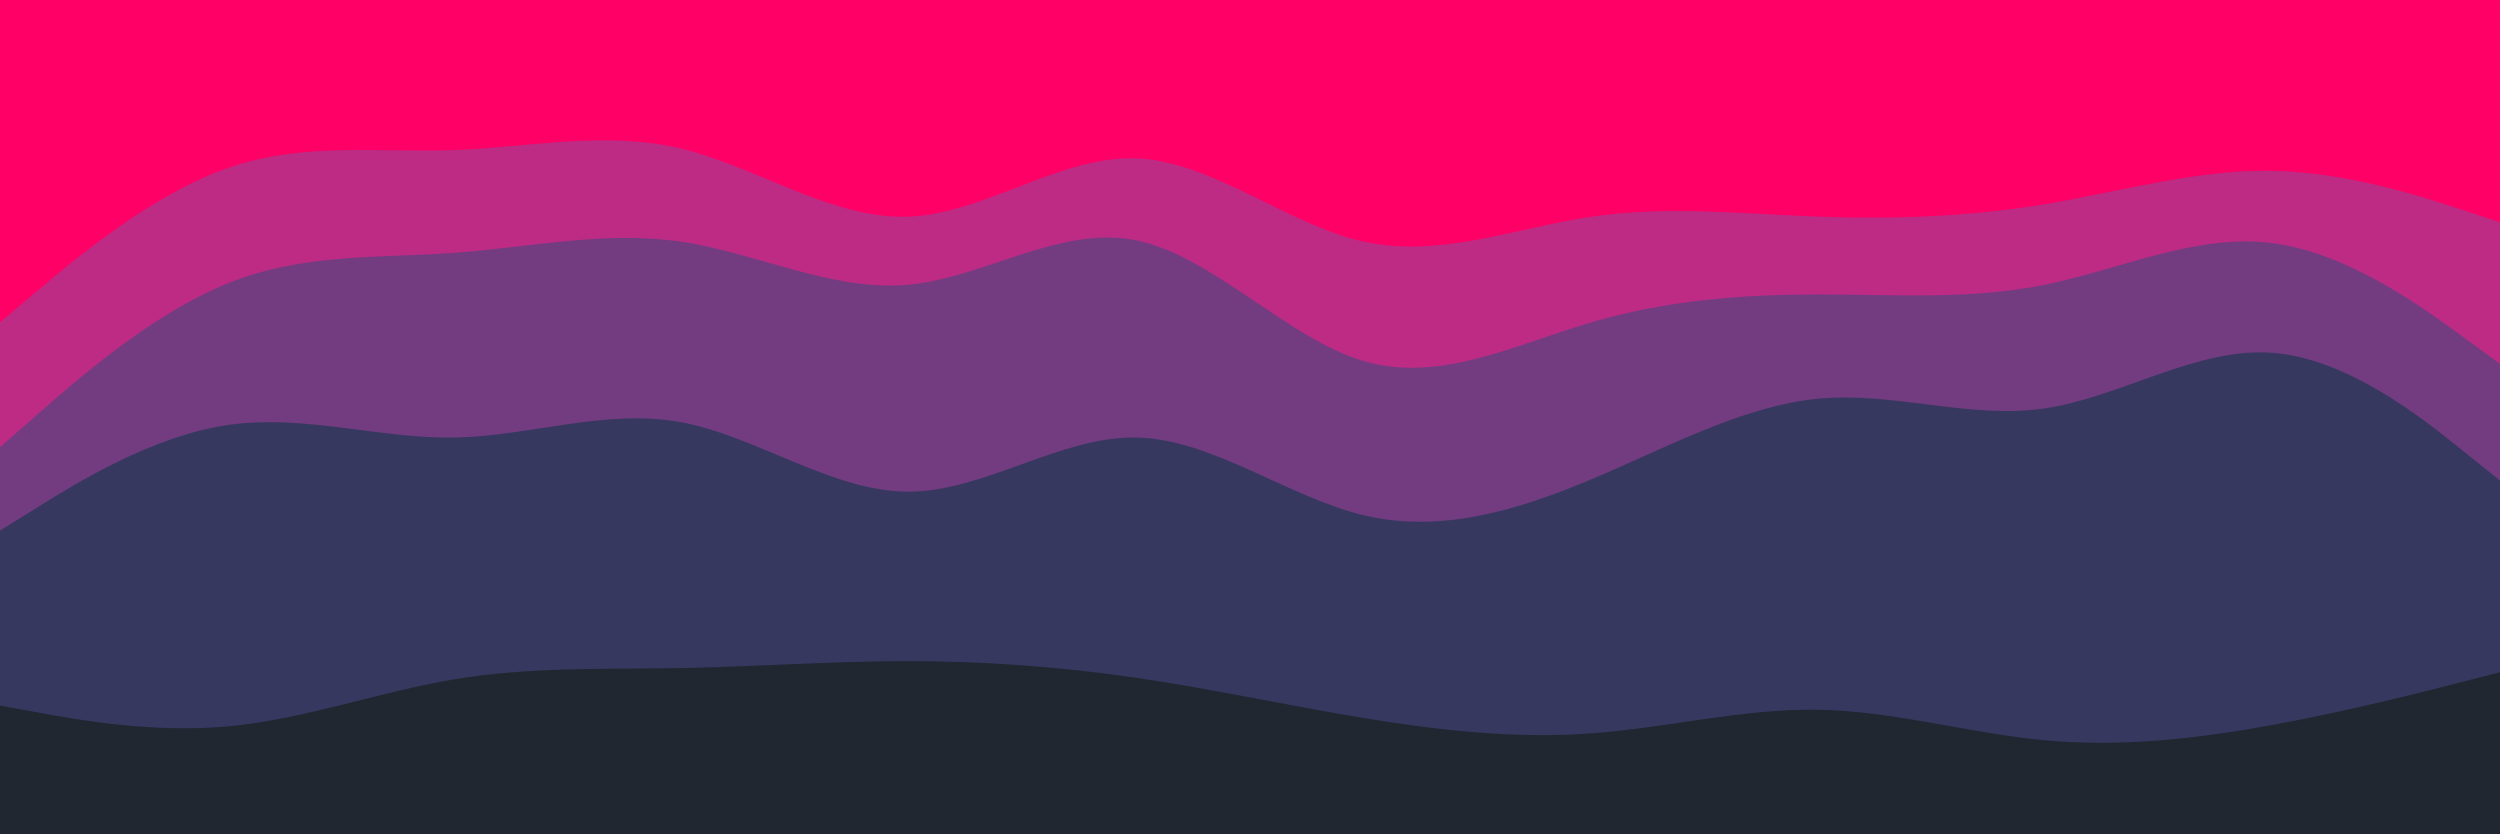
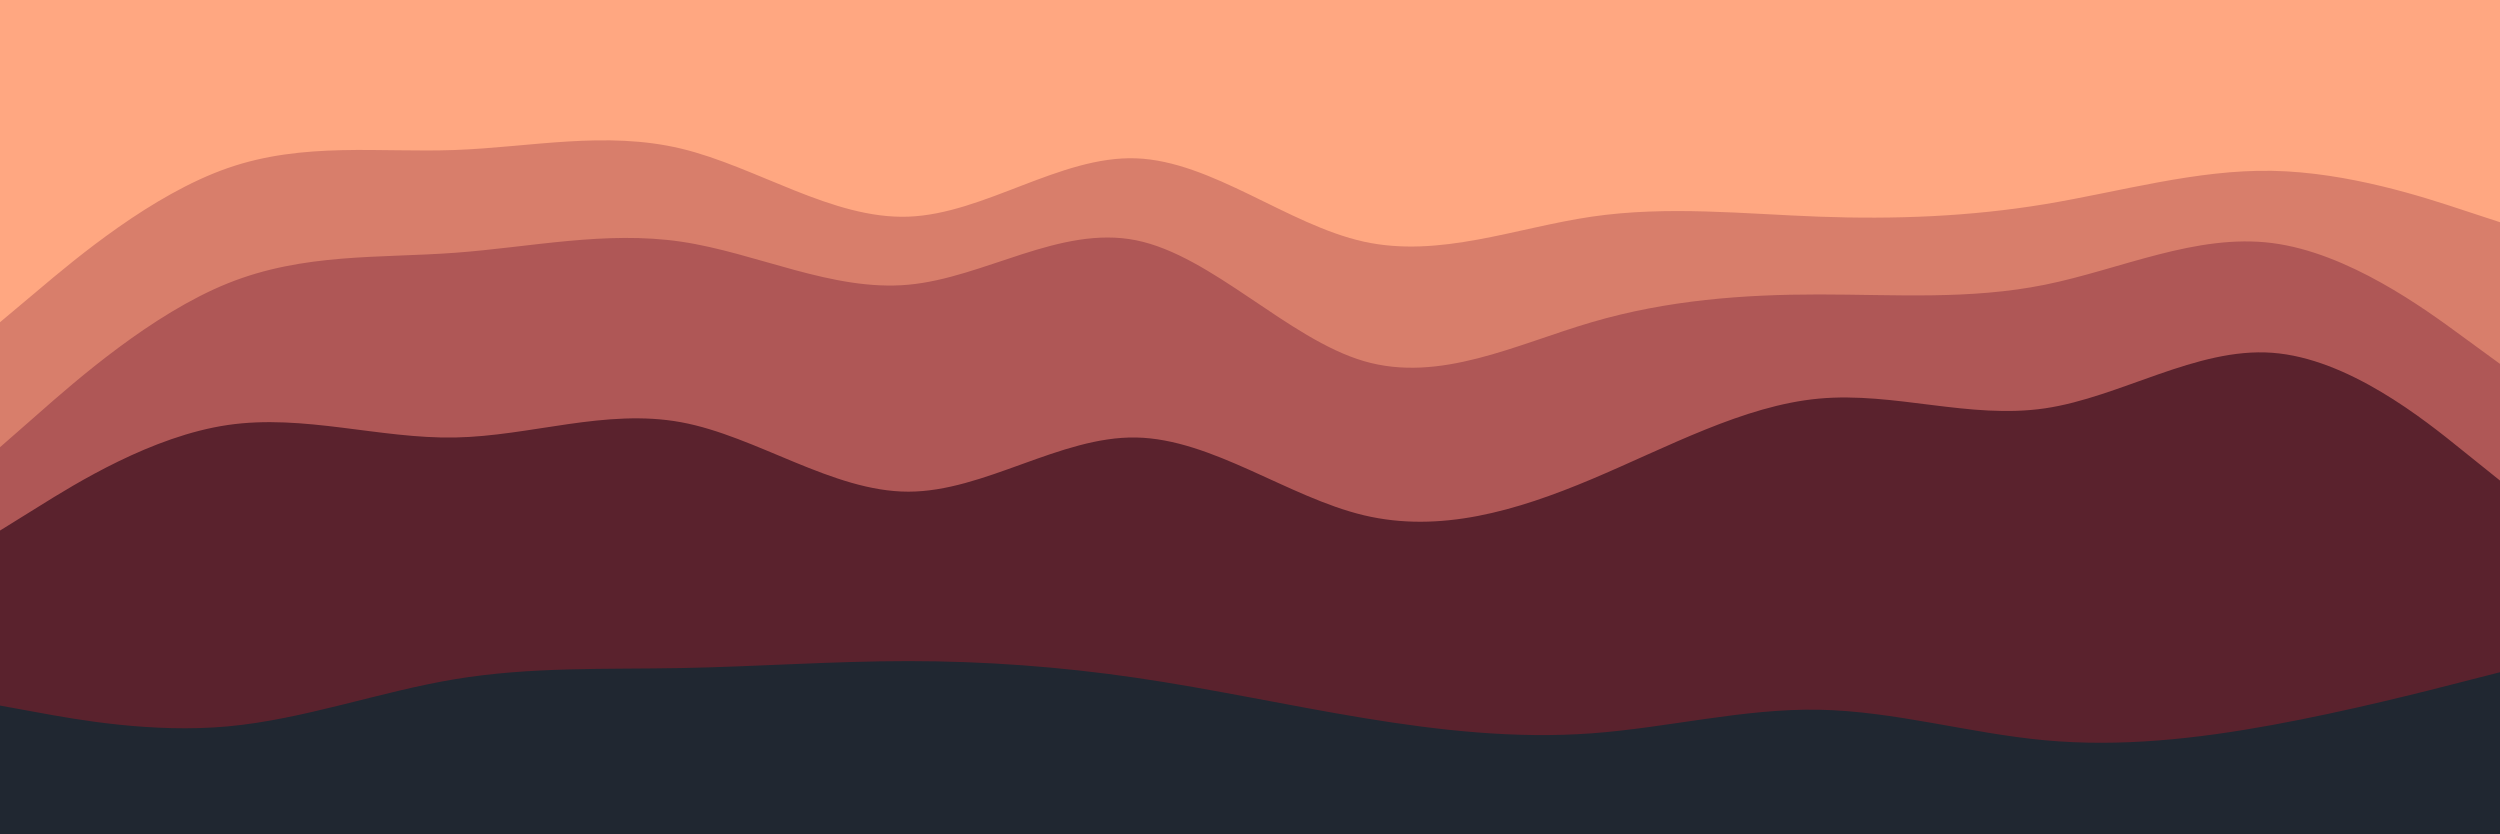
<svg xmlns="http://www.w3.org/2000/svg" id="visual" viewBox="0 0 900 300" width="900" height="300" version="1.1">
-   <path d="M0 118L13.7 106.5C27.3 95 54.7 72 82 62.5C109.3 53 136.7 57 163.8 56C191 55 218 49 245.2 55.5C272.3 62 299.7 81 327 80C354.3 79 381.7 58 409 59C436.3 60 463.7 83 491 89C518.3 95 545.7 84 573 80C600.3 76 627.7 79 654.8 80C682 81 709 80 736.2 75.5C763.3 71 790.7 63 818 63.5C845.3 64 872.7 73 886.3 77.5L900 82L900 0L886.3 0C872.7 0 845.3 0 818 0C790.7 0 763.3 0 736.2 0C709 0 682 0 654.8 0C627.7 0 600.3 0 573 0C545.7 0 518.3 0 491 0C463.7 0 436.3 0 409 0C381.7 0 354.3 0 327 0C299.7 0 272.3 0 245.2 0C218 0 191 0 163.8 0C136.7 0 109.3 0 82 0C54.7 0 27.3 0 13.7 0L0 0Z" fill="#ff0066" />
-   <path d="M0 163L13.7 151C27.3 139 54.7 115 82 104C109.3 93 136.7 95 163.8 93C191 91 218 85 245.2 89C272.3 93 299.7 107 327 104.5C354.3 102 381.7 83 409 88.5C436.3 94 463.7 124 491 132C518.3 140 545.7 126 573 118C600.3 110 627.7 108 654.8 108C682 108 709 110 736.2 104.5C763.3 99 790.7 86 818 89.5C845.3 93 872.7 113 886.3 123L900 133L900 80L886.3 75.5C872.7 71 845.3 62 818 61.5C790.7 61 763.3 69 736.2 73.5C709 78 682 79 654.8 78C627.7 77 600.3 74 573 78C545.7 82 518.3 93 491 87C463.7 81 436.3 58 409 57C381.7 56 354.3 77 327 78C299.7 79 272.3 60 245.2 53.5C218 47 191 53 163.8 54C136.7 55 109.3 51 82 60.5C54.7 70 27.3 93 13.7 104.5L0 116Z" fill="#bd2b84" />
-   <path d="M0 193L13.7 184.5C27.3 176 54.7 159 82 155C109.3 151 136.7 160 163.8 159.5C191 159 218 149 245.2 154C272.3 159 299.7 179 327 179C354.3 179 381.7 159 409 159.5C436.3 160 463.7 181 491 187.5C518.3 194 545.7 186 573 174.5C600.3 163 627.7 148 654.8 145.5C682 143 709 153 736.2 149C763.3 145 790.7 127 818 129C845.3 131 872.7 153 886.3 164L900 175L900 131L886.3 121C872.7 111 845.3 91 818 87.5C790.7 84 763.3 97 736.2 102.5C709 108 682 106 654.8 106C627.7 106 600.3 108 573 116C545.7 124 518.3 138 491 130C463.7 122 436.3 92 409 86.5C381.7 81 354.3 100 327 102.5C299.7 105 272.3 91 245.2 87C218 83 191 89 163.8 91C136.7 93 109.3 91 82 102C54.7 113 27.3 137 13.7 149L0 161Z" fill="#733c81" />
-   <path d="M0 256L13.7 258.5C27.3 261 54.7 266 82 263.5C109.3 261 136.7 251 163.8 246.5C191 242 218 243 245.2 242.5C272.3 242 299.7 240 327 240C354.3 240 381.7 242 409 246C436.3 250 463.7 256 491 260.5C518.3 265 545.7 268 573 266C600.3 264 627.7 257 654.8 257.5C682 258 709 266 736.2 268.5C763.3 271 790.7 268 818 263C845.3 258 872.7 251 886.3 247.5L900 244L900 173L886.3 162C872.7 151 845.3 129 818 127C790.7 125 763.3 143 736.2 147C709 151 682 141 654.8 143.5C627.7 146 600.3 161 573 172.5C545.7 184 518.3 192 491 185.5C463.7 179 436.3 158 409 157.5C381.7 157 354.3 177 327 177C299.7 177 272.3 157 245.2 152C218 147 191 157 163.8 157.5C136.7 158 109.3 149 82 153C54.7 157 27.3 174 13.7 182.5L0 191Z" fill="#373860" />
+   <path d="M0 118L13.7 106.5C27.3 95 54.7 72 82 62.5C109.3 53 136.7 57 163.8 56C191 55 218 49 245.2 55.5C272.3 62 299.7 81 327 80C354.3 79 381.7 58 409 59C436.3 60 463.7 83 491 89C518.3 95 545.7 84 573 80C600.3 76 627.7 79 654.8 80C682 81 709 80 736.2 75.5C763.3 71 790.7 63 818 63.5C845.3 64 872.7 73 886.3 77.5L900 82L900 0L886.3 0C872.7 0 845.3 0 818 0C790.7 0 763.3 0 736.2 0C709 0 682 0 654.8 0C627.7 0 600.3 0 573 0C545.7 0 518.3 0 491 0C463.7 0 436.3 0 409 0C381.7 0 354.3 0 327 0C299.7 0 272.3 0 245.2 0C218 0 191 0 163.8 0C136.7 0 109.3 0 82 0C54.7 0 27.3 0 13.7 0L0 0Z" fill="#ffa781" />
+   <path d="M0 163L13.7 151C27.3 139 54.7 115 82 104C109.3 93 136.7 95 163.8 93C191 91 218 85 245.2 89C272.3 93 299.7 107 327 104.5C354.3 102 381.7 83 409 88.5C436.3 94 463.7 124 491 132C518.3 140 545.7 126 573 118C600.3 110 627.7 108 654.8 108C682 108 709 110 736.2 104.5C763.3 99 790.7 86 818 89.5C845.3 93 872.7 113 886.3 123L900 133L900 80L886.3 75.5C872.7 71 845.3 62 818 61.5C790.7 61 763.3 69 736.2 73.5C709 78 682 79 654.8 78C627.7 77 600.3 74 573 78C545.7 82 518.3 93 491 87C463.7 81 436.3 58 409 57C381.7 56 354.3 77 327 78C299.7 79 272.3 60 245.2 53.5C218 47 191 53 163.8 54C136.7 55 109.3 51 82 60.5C54.7 70 27.3 93 13.7 104.5L0 116Z" fill="#d87e6b" />
+   <path d="M0 193L13.7 184.5C27.3 176 54.7 159 82 155C109.3 151 136.7 160 163.8 159.5C191 159 218 149 245.2 154C272.3 159 299.7 179 327 179C354.3 179 381.7 159 409 159.5C436.3 160 463.7 181 491 187.5C518.3 194 545.7 186 573 174.5C600.3 163 627.7 148 654.8 145.5C682 143 709 153 736.2 149C763.3 145 790.7 127 818 129C845.3 131 872.7 153 886.3 164L900 175L900 131L886.3 121C872.7 111 845.3 91 818 87.5C790.7 84 763.3 97 736.2 102.5C709 108 682 106 654.8 106C627.7 106 600.3 108 573 116C545.7 124 518.3 138 491 130C463.7 122 436.3 92 409 86.5C381.7 81 354.3 100 327 102.5C299.7 105 272.3 91 245.2 87C218 83 191 89 163.8 91C136.7 93 109.3 91 82 102C54.7 113 27.3 137 13.7 149L0 161Z" fill="#af5756" />
+   <path d="M0 256L13.7 258.5C27.3 261 54.7 266 82 263.5C109.3 261 136.7 251 163.8 246.5C191 242 218 243 245.2 242.5C272.3 242 299.7 240 327 240C354.3 240 381.7 242 409 246C436.3 250 463.7 256 491 260.5C518.3 265 545.7 268 573 266C600.3 264 627.7 257 654.8 257.5C682 258 709 266 736.2 268.5C763.3 271 790.7 268 818 263C845.3 258 872.7 251 886.3 247.5L900 244L900 173L886.3 162C872.7 151 845.3 129 818 127C790.7 125 763.3 143 736.2 147C709 151 682 141 654.8 143.5C627.7 146 600.3 161 573 172.5C545.7 184 518.3 192 491 185.5C463.7 179 436.3 158 409 157.5C381.7 157 354.3 177 327 177C299.7 177 272.3 157 245.2 152C218 147 191 157 163.8 157.5C136.7 158 109.3 149 82 153C54.7 157 27.3 174 13.7 182.5L0 191Z" fill="#5a222d" />
  <path d="M0 301L13.7 301C27.3 301 54.7 301 82 301C109.3 301 136.7 301 163.8 301C191 301 218 301 245.2 301C272.3 301 299.7 301 327 301C354.3 301 381.7 301 409 301C436.3 301 463.7 301 491 301C518.3 301 545.7 301 573 301C600.3 301 627.7 301 654.8 301C682 301 709 301 736.2 301C763.3 301 790.7 301 818 301C845.3 301 872.7 301 886.3 301L900 301L900 242L886.3 245.5C872.7 249 845.3 256 818 261C790.7 266 763.3 269 736.2 266.5C709 264 682 256 654.8 255.5C627.7 255 600.3 262 573 264C545.7 266 518.3 263 491 258.5C463.7 254 436.3 248 409 244C381.7 240 354.3 238 327 238C299.7 238 272.3 240 245.2 240.5C218 241 191 240 163.8 244.5C136.7 249 109.3 259 82 261.5C54.7 264 27.3 259 13.7 256.5L0 254Z" fill="#202731" />
</svg>
